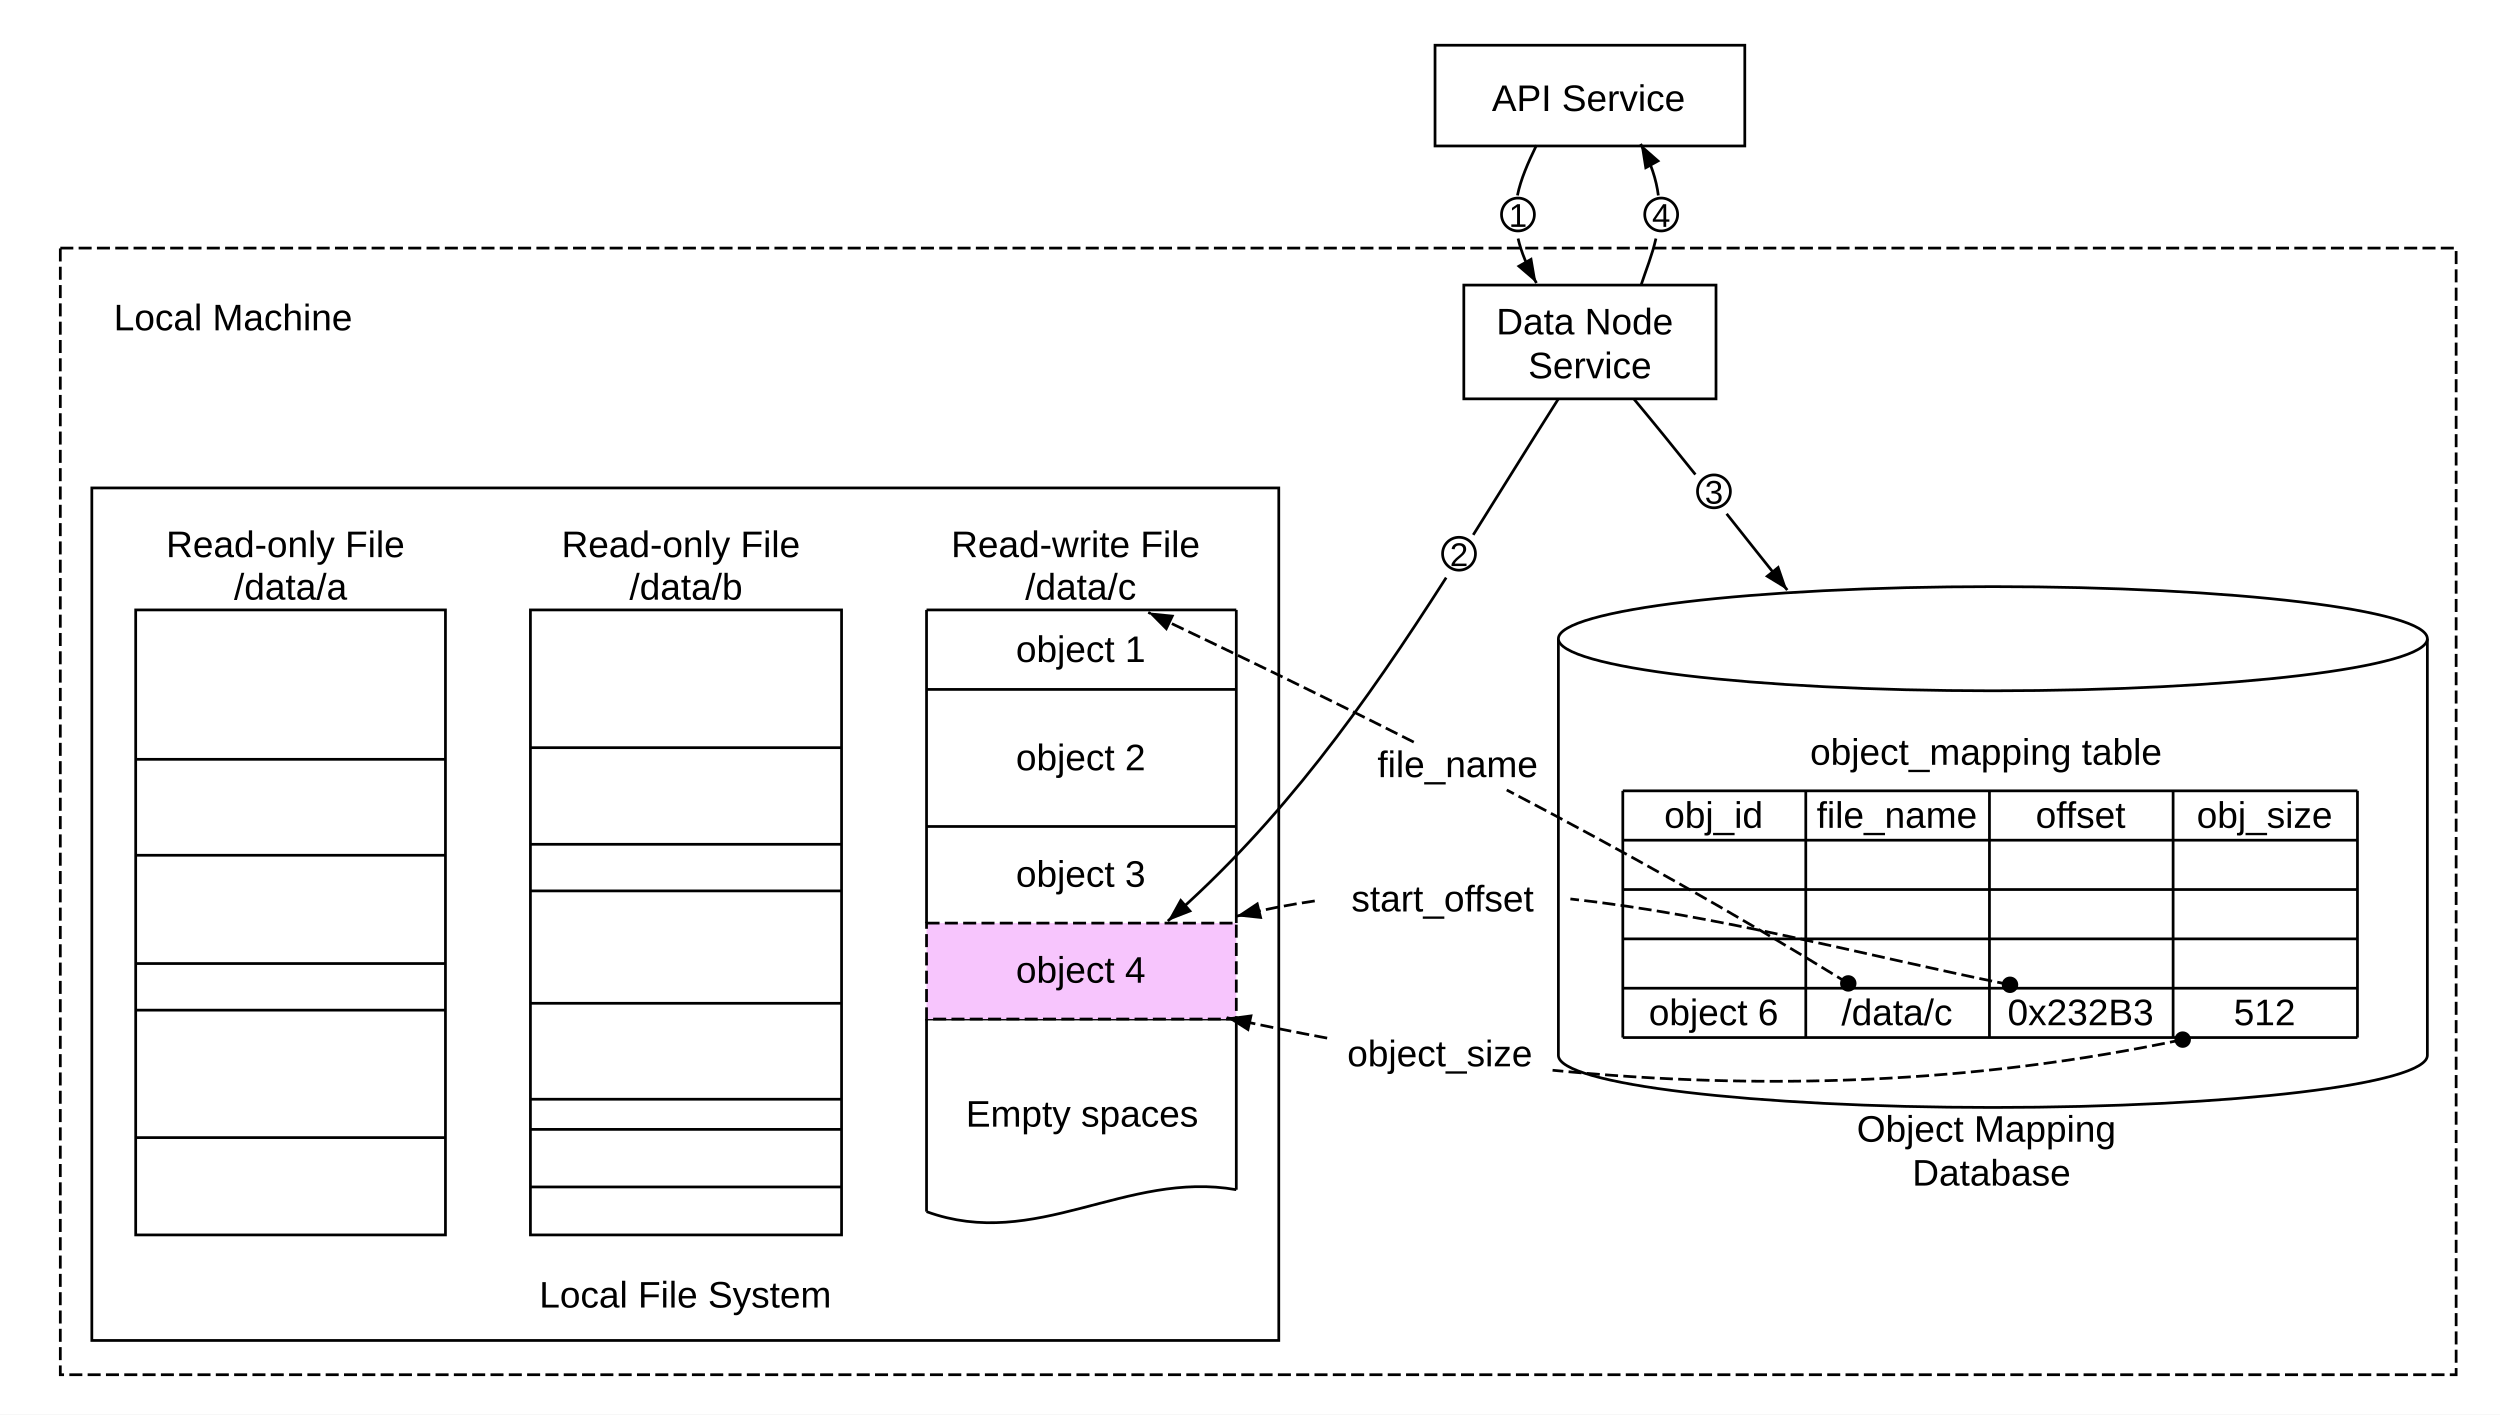
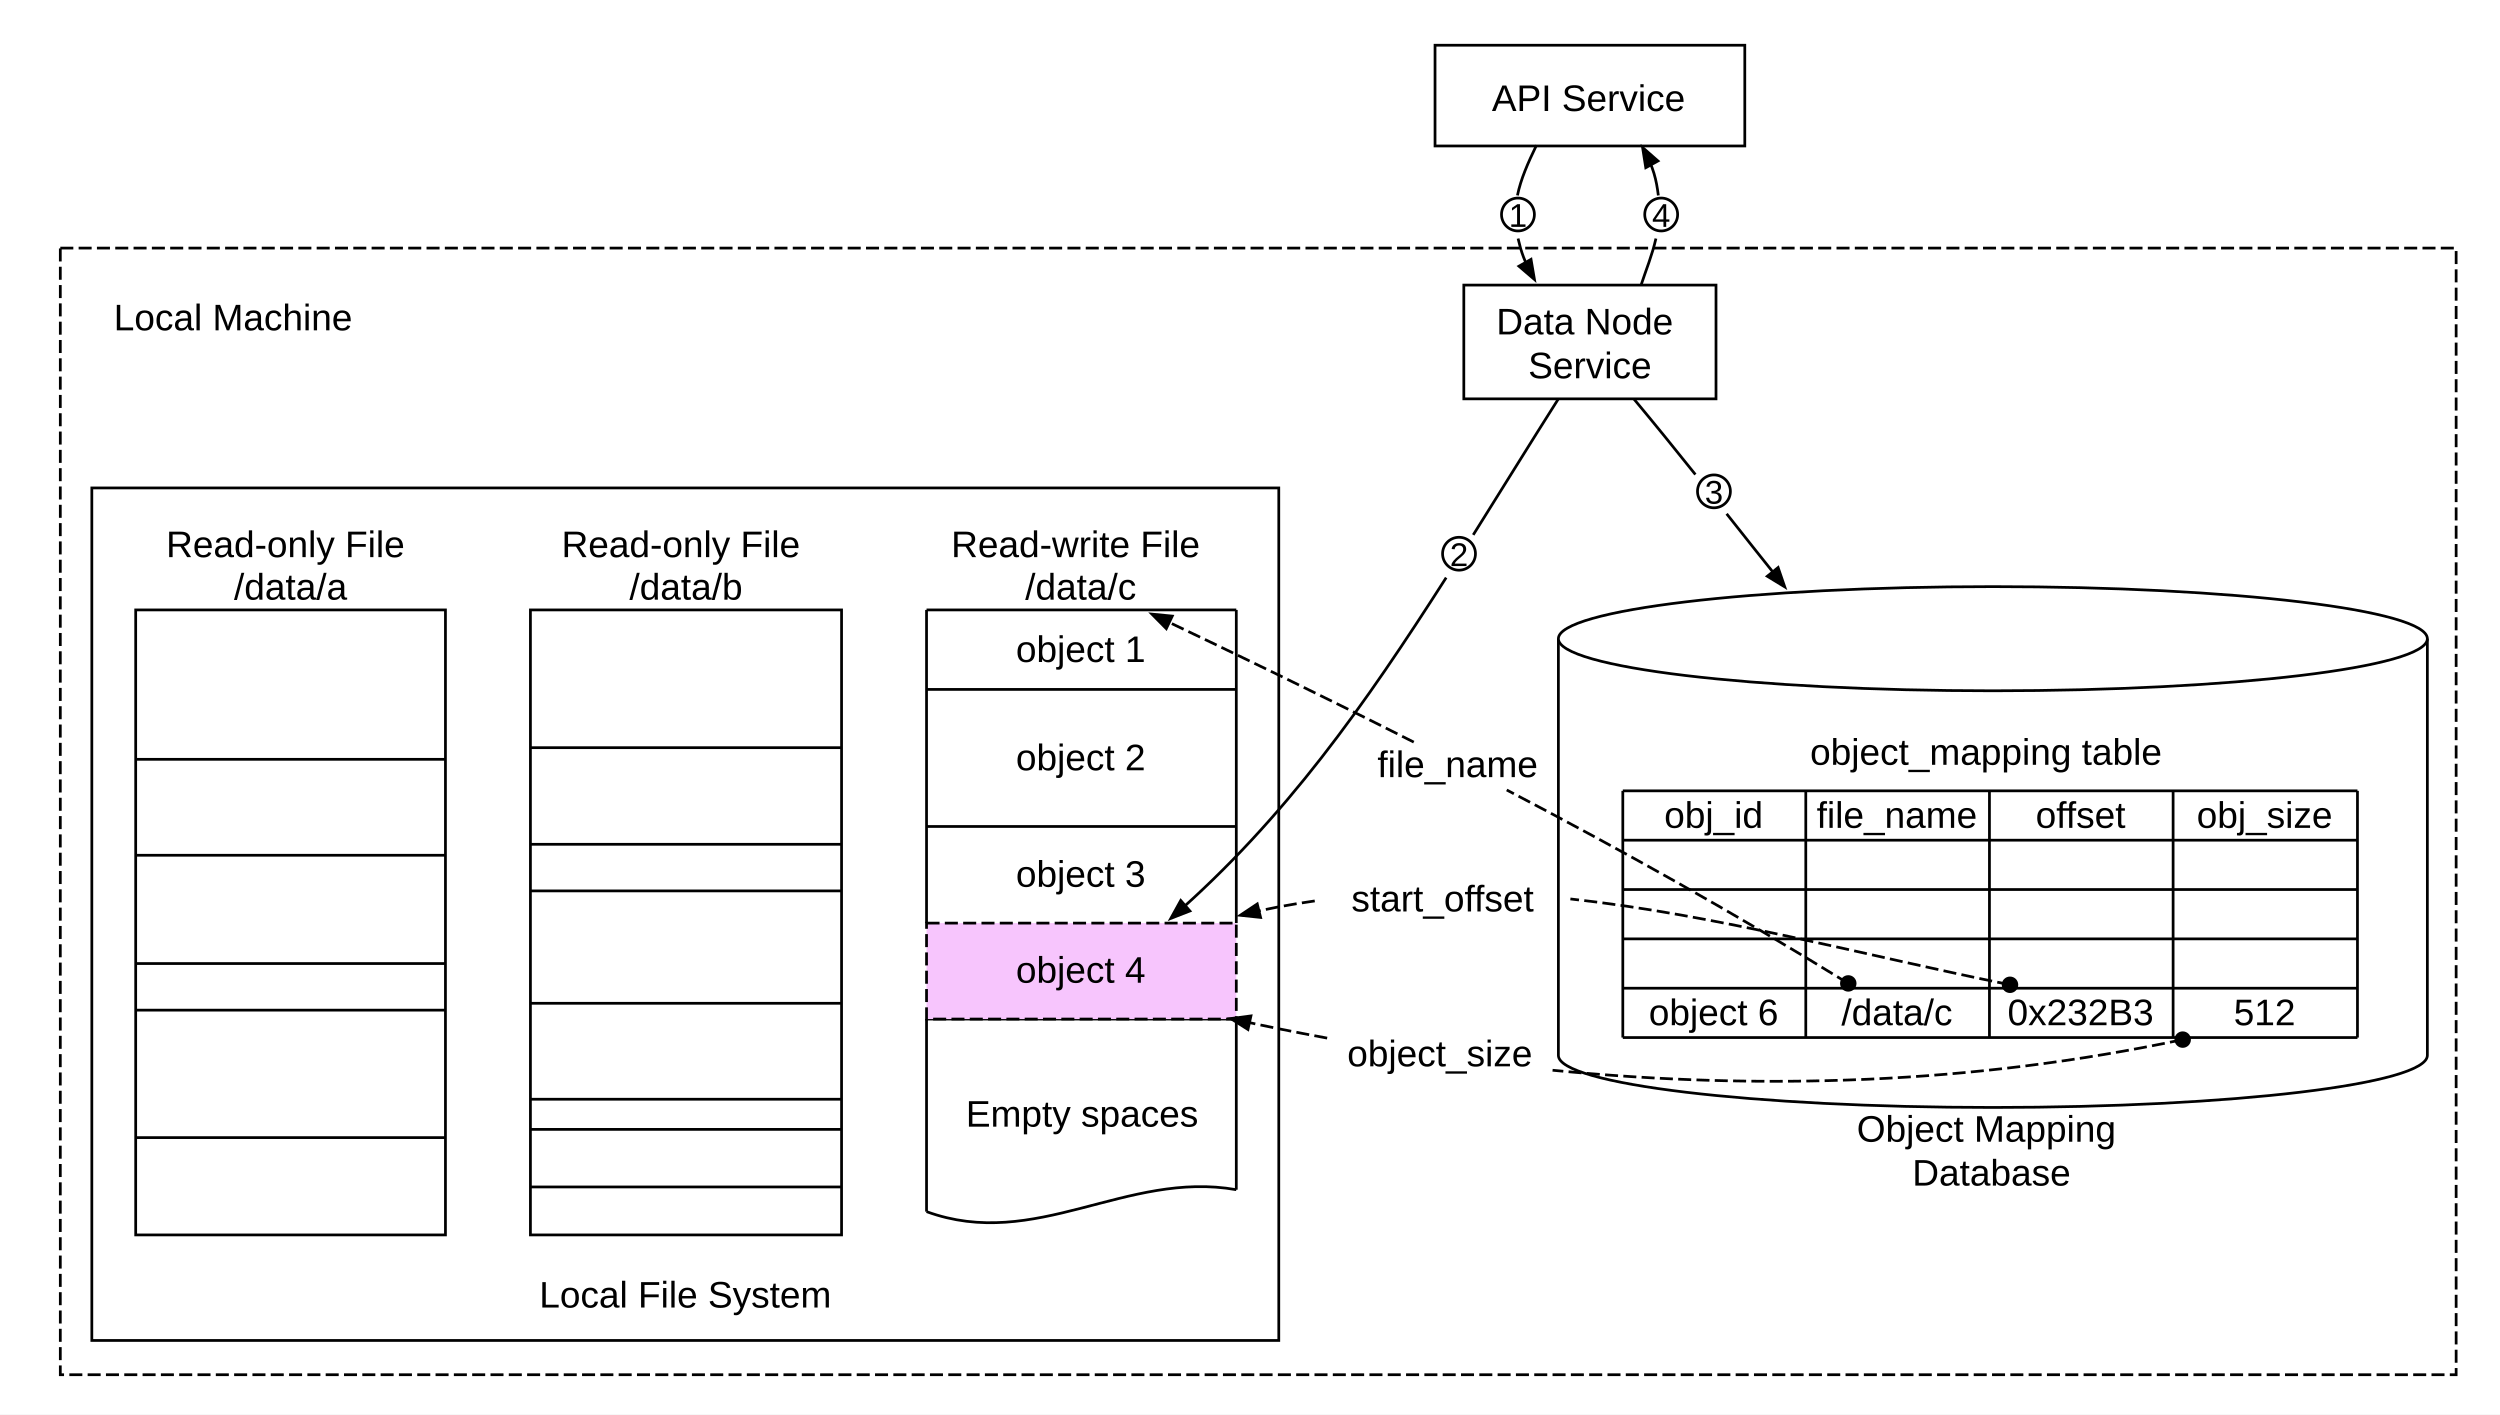
<svg xmlns="http://www.w3.org/2000/svg" width="1824" height="1032" viewBox="0 0 1824 1032" role="img" aria-labelledby="title desc">
  <defs>
-     <marker id="arrowhead" viewBox="0 0 18 13" refX="18" refY="6.5" markerWidth="18" markerHeight="13" markerUnits="userSpaceOnUse" orient="auto">
+     <marker id="arrowhead" viewBox="0 0 18 13" refX="14" refY="6.5" markerWidth="18" markerHeight="13" markerUnits="userSpaceOnUse" orient="auto">
      <path d="M0 0 18 6.5 0 13Z" fill="#000" />
    </marker>
    <style>
      .canvas{fill:#fff}
      text{font-family:Arial,Helvetica,sans-serif;fill:#000;font-size:27px;text-anchor:middle}
      .start{text-anchor:start}
      .step-number{font-size:24px}
      .boundary{fill:none;stroke:#000;stroke-width:2;stroke-dasharray:9.5 3.86}
      .frame{fill:#fff;stroke:#000;stroke-width:2}
      .rule{fill:none;stroke:#000;stroke-width:2}
      .highlight{fill:#f7c5fd;stroke:#000;stroke-width:2;stroke-dasharray:9.5 3.86}
      .badge{fill:#fff;stroke:#000;stroke-width:2}
      .flow{fill:none;stroke:#000;stroke-width:2;marker-end:url(#arrowhead)}
      .flow-shaft{fill:none;stroke:#000;stroke-width:2}
      .callout{fill:none;stroke:#000;stroke-width:2;stroke-dasharray:9.5 3.86;marker-end:url(#arrowhead)}
      .callout-tail{fill:none;stroke:#000;stroke-width:2;stroke-dasharray:9.5 3.86}
      .dot{fill:#000}
    </style>
  </defs>
  <rect class="canvas" width="1824" height="1032" />
  <rect id="local-machine" class="boundary" x="44" y="181" width="1748" height="822" />
  <text class="start" x="83" y="241">Local Machine</text>
  <rect id="api-service" class="frame" x="1047" y="33" width="226" height="73.5" />
  <text x="1159" y="81">API Service</text>
  <rect id="data-node-service" class="frame" x="1068" y="208" width="184" height="83" />
  <text x="1160" y="244">
    <tspan x="1160">Data Node</tspan>
    <tspan x="1160" dy="32">Service</tspan>
  </text>
  <rect id="local-file-system" class="frame" x="67" y="356" width="866" height="622" />
  <text x="500" y="954">Local File System</text>
  <g id="file-data-a">
    <rect class="frame" x="99" y="445" width="226" height="456" />
    <path class="rule" d="M99 554H325" />
    <path class="rule" d="M99 624H325" />
    <path class="rule" d="M99 703H325" />
    <path class="rule" d="M99 737H325" />
    <path class="rule" d="M99 830H325" />
    <text x="212" y="406.5">
      <tspan x="212">Read-only File</tspan>
      <tspan x="212" dy="31">/data/a</tspan>
    </text>
  </g>
  <g id="file-data-b">
    <rect class="frame" x="387" y="445" width="227" height="456" />
    <path class="rule" d="M387 545.5H614" />
    <path class="rule" d="M387 616H614" />
    <path class="rule" d="M387 650H614" />
    <path class="rule" d="M387 732H614" />
    <path class="rule" d="M387 802H614" />
    <path class="rule" d="M387 824H614" />
    <path class="rule" d="M387 866H614" />
    <text x="500.5" y="406.5">
      <tspan x="500.5">Read-only File</tspan>
      <tspan x="500.5" dy="31">/data/b</tspan>
    </text>
  </g>
  <g id="file-data-c">
    <path fill="#fff" d="M676 445H902V868C821.6 853.8 755.4 913 676 884Z" />
    <path class="rule" d="M676 445H902" />
    <path class="rule" d="M676 445V673.5" />
    <path class="rule" d="M676 743.5V884" />
    <path class="rule" d="M902 445V673.5" />
    <path class="rule" d="M902 743.5V868" />
    <path class="rule" d="M676 884C755.4 913 821.6 853.8 902 868" />
    <path class="rule" d="M676 503H902" />
    <path class="rule" d="M676 603H902" />
    <path class="rule" d="M676 743.5H902" />
    <rect id="object-4" class="highlight" x="676" y="673.5" width="226" height="70" />
    <text x="788.5" y="406.5">
      <tspan x="788.5">Read-write File</tspan>
      <tspan x="788.5" dy="31">/data/c</tspan>
    </text>
    <text x="788.5" y="483">object 1</text>
    <text x="788.5" y="562">object 2</text>
    <text x="788.5" y="647">object 3</text>
    <text x="788.5" y="717">object 4</text>
    <text x="789.5" y="822">Empty spaces</text>
  </g>
  <g id="object-mapping-database">
    <path class="frame" d="M1137 466V770A317 38 0 0 0 1771 770V466" />
    <ellipse class="frame" cx="1454" cy="466" rx="317" ry="38" />
    <text x="1449" y="558">object_mapping table</text>
    <g id="mapping-table">
      <path class="rule" d="M1184 577V757" />
      <path class="rule" d="M1317.5 577V757" />
      <path class="rule" d="M1451.5 577V757" />
      <path class="rule" d="M1585.5 577V757" />
      <path class="rule" d="M1720 577V757" />
      <path class="rule" d="M1184 577H1720" />
      <path class="rule" d="M1184 613H1720" />
      <path class="rule" d="M1184 649H1720" />
      <path class="rule" d="M1184 685H1720" />
      <path class="rule" d="M1184 721H1720" />
      <path class="rule" d="M1184 757H1720" />
      <text x="1250.25" y="604">obj_id</text>
      <text x="1250.25" y="748">object 6</text>
      <text x="1384" y="604">file_name</text>
      <text x="1384" y="748">/data/c</text>
      <text x="1518" y="604">offset</text>
      <text x="1518" y="748">0x232B3</text>
      <text x="1652.25" y="604">obj_size</text>
      <text x="1652.25" y="748">512</text>
    </g>
    <text x="1453" y="833">
      <tspan x="1453">Object Mapping</tspan>
      <tspan x="1453" dy="32">Database</tspan>
    </text>
  </g>
  <g id="flows">
    <path id="flow-write-0" class="flow-shaft" data-connector="true" d="M1121 106 C1114.72 119.03 1109.57 130.64 1107.13 142.57" />
-     <path id="flow-write" class="flow" data-connector="true" d="M1107.59 174.04 C1109.84 183.75 1114.12 194.37 1121 206.5" />
+     <path id="flow-write" class="flow" data-connector="true" d="M1107.59 174.04 C1109.84 183.75 1112.147 190.891 1119.027 203.021" />
    <path id="flow-ack-0" class="flow-shaft" data-connector="true" d="M1197.5 207.5 C1200.81 197.25 1205.39 186.33 1208.16 174.04" />
-     <path id="flow-ack" class="flow" data-connector="true" d="M1209.92 142.59 C1208.49 131.28 1204.63 118.86 1197 105" />
+     <path id="flow-ack" class="flow" data-connector="true" d="M1209.92 142.59 C1208.49 131.28 1206.559 122.364 1198.929 108.504" />
    <path id="flow-append-0" class="flow-shaft" data-connector="true" d="M1137 291 C1115.66 324.64 1095.24 357.81 1074.87 390.24" />
-     <path id="flow-append" class="flow" data-connector="true" d="M1055.13 421.44 C996.12 513.75 935.29 599.29 852 672" />
+     <path id="flow-append" class="flow" data-connector="true" d="M1055.13 421.44 C996.12 513.75 938.303 596.659 855.013 669.369" />
    <path id="flow-record-0" class="flow-shaft" data-connector="true" d="M1192 291 C1207.21 309.22 1222.14 327.67 1236.96 346.21" />
-     <path id="flow-record" class="flow" data-connector="true" d="M1259.75 374.87 C1274.47 393.43 1289.16 412.02 1304 430.5" />
+     <path id="flow-record" class="flow" data-connector="true" d="M1259.75 374.87 C1274.47 393.43 1286.655 408.901 1301.495 427.381" />
    <g id="step-1">
      <circle class="badge" cx="1107.5" cy="156.5" r="12" />
      <text class="step-number" x="1107.5" y="165.5">1</text>
    </g>
    <g id="step-4">
      <circle class="badge" cx="1212" cy="156.5" r="12" />
      <text class="step-number" x="1212" y="165.5">4</text>
    </g>
    <g id="step-2">
      <circle class="badge" cx="1064.5" cy="404" r="12" />
      <text class="step-number" x="1064.5" y="413">2</text>
    </g>
    <g id="step-3">
      <circle class="badge" cx="1250.5" cy="358.5" r="12" />
      <text class="step-number" x="1250.5" y="367.5">3</text>
    </g>
  </g>
  <g id="callouts">
    <circle class="dot" cx="1348.5" cy="717.5" r="6" />
    <path id="call-fn-0" class="callout-tail" data-connector="true" d="M1348.5 717.5 C1266.19 666.64 1182.84 620.09 1099.31 576.36" />
-     <path id="call-fn" class="callout" data-connector="true" d="M1031.48 541.45 C966.74 508.67 902.03 477.35 837.76 446.79" />
+     <path id="call-fn" class="callout" data-connector="true" d="M1031.48 541.45 C966.74 508.67 905.642 479.068 841.372 448.508" />
    <text x="1063.5" y="567">file_name</text>
    <circle class="dot" cx="1466.5" cy="718.5" r="6" />
    <path id="call-so-0" class="callout-tail" data-connector="true" d="M1466.5 718.5 C1359.62 696.95 1253.73 667.66 1145.75 655.87" />
-     <path id="call-so" class="callout" data-connector="true" d="M959.24 657.32 C940.28 660.08 921.2 663.77 902 668.5" />
+     <path id="call-so" class="callout" data-connector="true" d="M959.24 657.32 C940.28 660.08 925.084 662.813 905.884 667.543" />
    <text x="1052.5" y="665">start_offset</text>
    <circle class="dot" cx="1592.5" cy="758.5" r="6" />
    <path id="call-os-0" class="callout-tail" data-connector="true" d="M1592.5 758.5 C1439.29 790.84 1285.88 795.83 1132.75 780.85" />
-     <path id="call-os" class="callout" data-connector="true" d="M968.29 757.4 C943.85 752.87 919.42 747.89 895 742.5" />
+     <path id="call-os" class="callout" data-connector="true" d="M968.29 757.4 C943.85 752.87 923.326 748.752 898.906 743.362" />
    <text x="1050.5" y="778">object_size</text>
  </g>
</svg>
